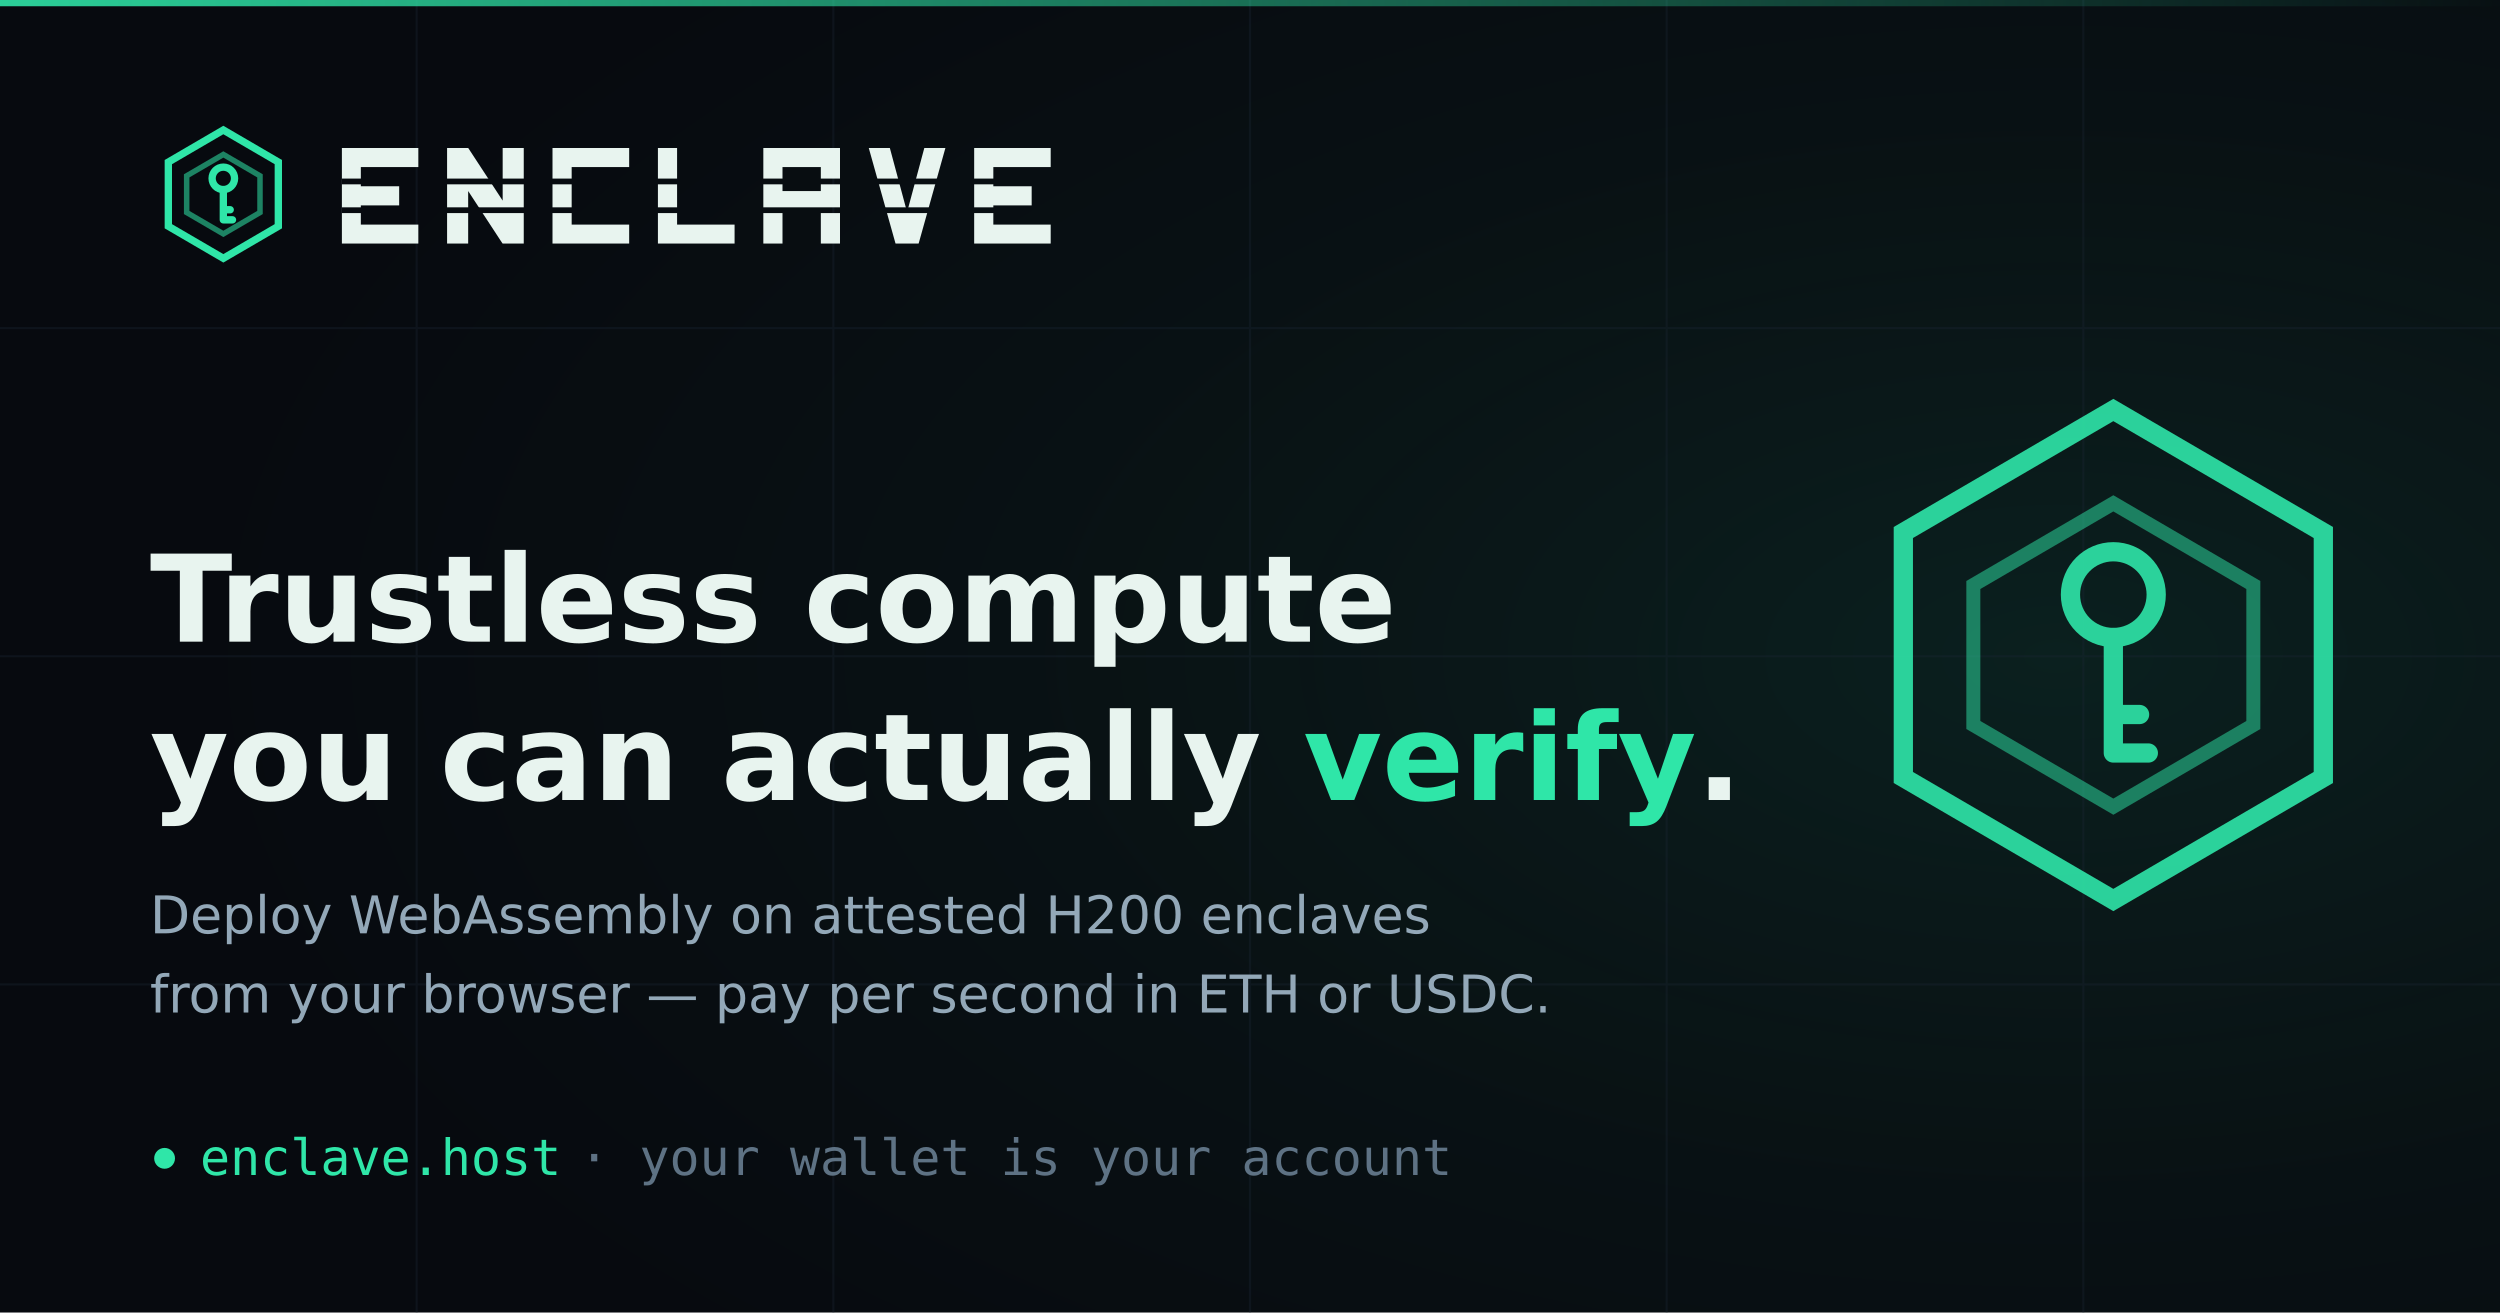
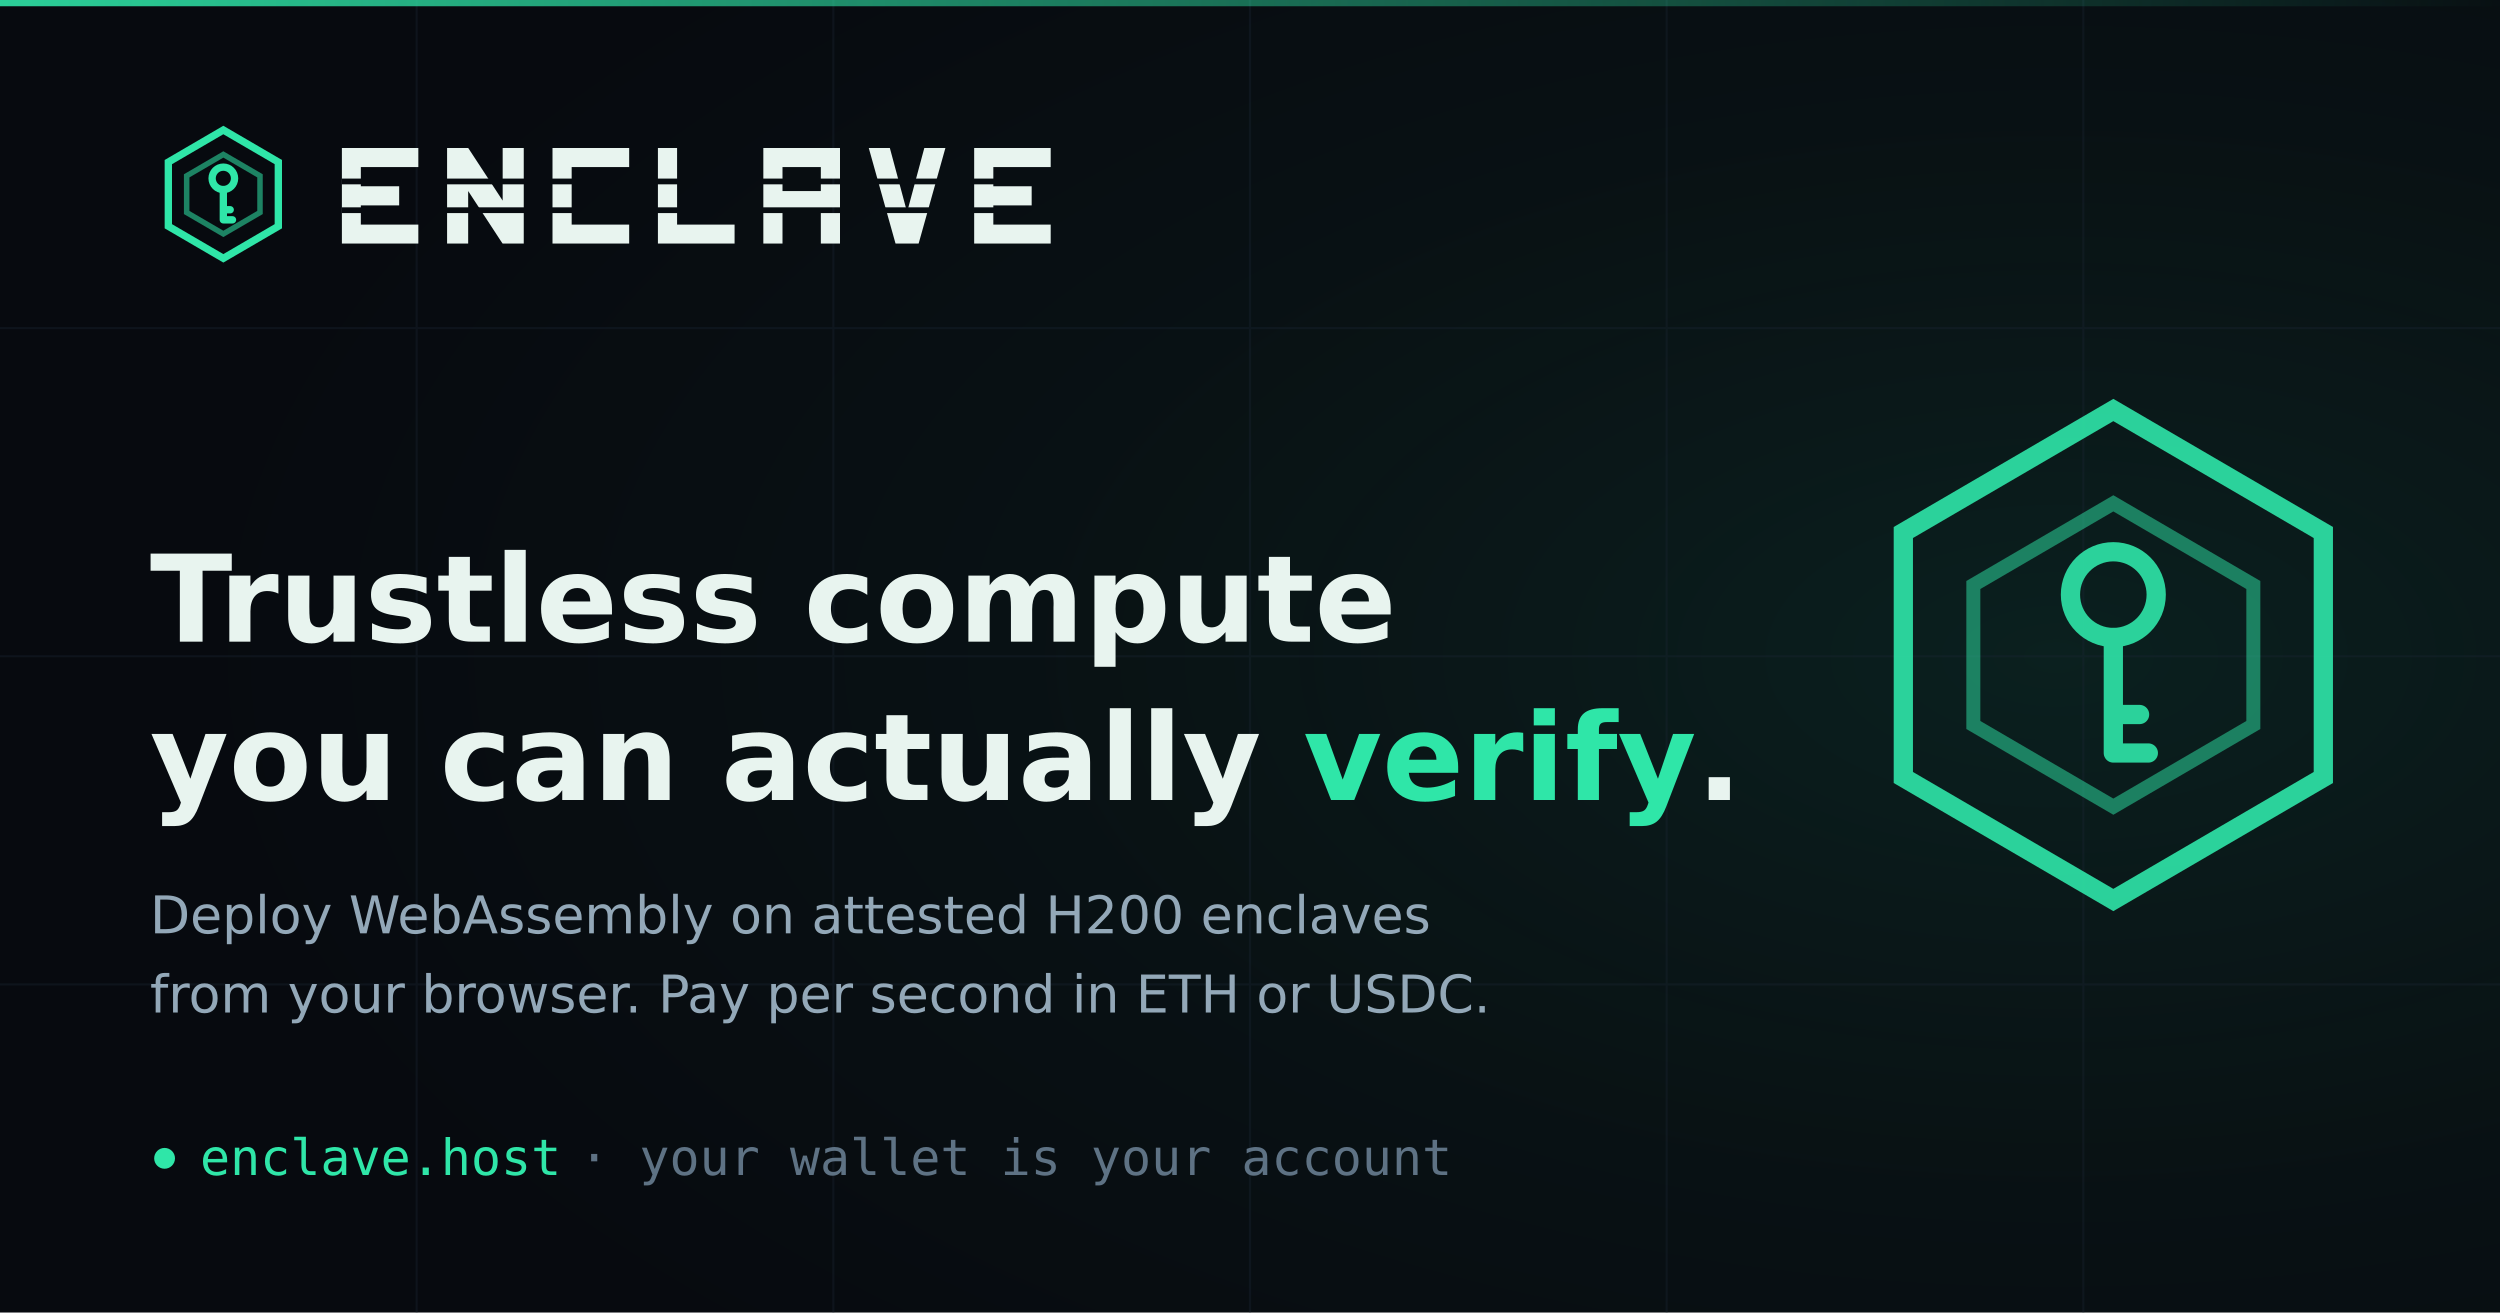
<svg xmlns="http://www.w3.org/2000/svg" width="1200" height="630" viewBox="0 0 1200 630">
  <defs>
    <radialGradient id="glow" cx="0.82" cy="0.5" r="0.75">
      <stop offset="0" stop-color="#2FE6A8" stop-opacity="0.10" />
      <stop offset="0.55" stop-color="#2FE6A8" stop-opacity="0.03" />
      <stop offset="1" stop-color="#2FE6A8" stop-opacity="0" />
    </radialGradient>
    <linearGradient id="edge" x1="0" y1="0" x2="1" y2="0">
      <stop offset="0" stop-color="#2FE6A8" stop-opacity="0.9" />
      <stop offset="1" stop-color="#2FE6A8" stop-opacity="0" />
    </linearGradient>
    <mask id="wmk">
      <rect width="148" height="20" fill="#fff" />
      <rect y="6.4" width="148" height="1.2" fill="#000" />
      <rect y="12.4" width="148" height="1.2" fill="#000" />
    </mask>
  </defs>
  <rect width="1200" height="630" fill="#070A0F" />
  <rect width="1200" height="630" fill="url(#glow)" />
  <g stroke="#1A2634" stroke-width="1" opacity="0.35">
    <path d="M0 157.5H1200M0 315H1200M0 472.5H1200" />
    <path d="M200 0V630M400 0V630M600 0V630M800 0V630M1000 0V630" />
  </g>
  <rect x="0" y="0" width="1200" height="3" fill="url(#edge)" />
  <g transform="translate(72,58) scale(2.2)" fill="none" stroke="#2FE6A8">
    <path d="M16 2 28 9v14L16 30 4 23V9z" stroke-width="1.6" />
    <path d="M16 7.333 24 12v8L16 24.667 8 20v-8z" stroke-width="1.2" opacity=".55" />
    <circle cx="16" cy="12.55" r="2.45" stroke-width="1.6" />
    <path d="M16 15v6.6M16 21.6h2M16 19.4h1.5" stroke-width="1.6" stroke-linecap="round" />
  </g>
  <g transform="translate(164,71) scale(2.3)" fill="#E8F4EF">
    <path mask="url(#wmk)" d="M0 0h16v4h-16zM0 8h12v4h-12zM0 16h16v4h-16zM0 0h4v20h-4zM22 20V0h4.4l7.2 11V0h4.4v20h-4.4l-7.2-11v11zM44 0h16v4h-16zM44 16h16v4h-16zM44 0h4v20h-4zM66 0h4v20h-4zM66 16h16v4h-16zM88 0h16v4h-16zM88 0h4v20h-4zM100 0h4v20h-4zM92 9h8v4h-8zM110 0h4.4l3.6 13.4 3.6-13.4H126l-5.6 20h-4.8zM132 0h16v4h-16zM132 8h12v4h-12zM132 16h16v4h-16zM132 0h4v20h-4z" />
  </g>
  <text x="72" y="308" font-family="DejaVu Sans" font-size="58" font-weight="bold" fill="#E8F4EF">Trustless compute</text>
  <text x="72" y="384" font-family="DejaVu Sans" font-size="58" font-weight="bold" fill="#E8F4EF">you can actually <tspan fill="#2FE6A8">verify</tspan>.</text>
  <text x="72" y="448" font-family="DejaVu Sans" font-size="25" fill="#93A8B8">Deploy WebAssembly on attested H200 enclaves</text>
-   <text x="72" y="486" font-family="DejaVu Sans" font-size="25" fill="#93A8B8">from your browser — pay per second in ETH or USDC.</text>
+   <text x="72" y="486" font-family="DejaVu Sans" font-size="25" fill="#93A8B8">from your browser. Pay per second in ETH or USDC.</text>
  <circle cx="79" cy="556" r="5" fill="#2FE6A8" />
  <text x="96" y="564" font-family="DejaVu Sans Mono" font-size="24" fill="#2FE6A8">enclave.host</text>
  <text x="278" y="564" font-family="DejaVu Sans Mono" font-size="24" fill="#5E7284">· your wallet is your account</text>
  <g transform="translate(880,180) scale(8.4)" fill="none" stroke="#2FE6A8" opacity="0.9">
    <path d="M16 2 28 9v14L16 30 4 23V9z" stroke-width="1.1" />
    <path d="M16 7.333 24 12v8L16 24.667 8 20v-8z" stroke-width="0.8" opacity=".55" />
    <circle cx="16" cy="12.55" r="2.45" stroke-width="1.1" />
    <path d="M16 15v6.6M16 21.6h2M16 19.4h1.5" stroke-width="1.1" stroke-linecap="round" />
  </g>
</svg>
